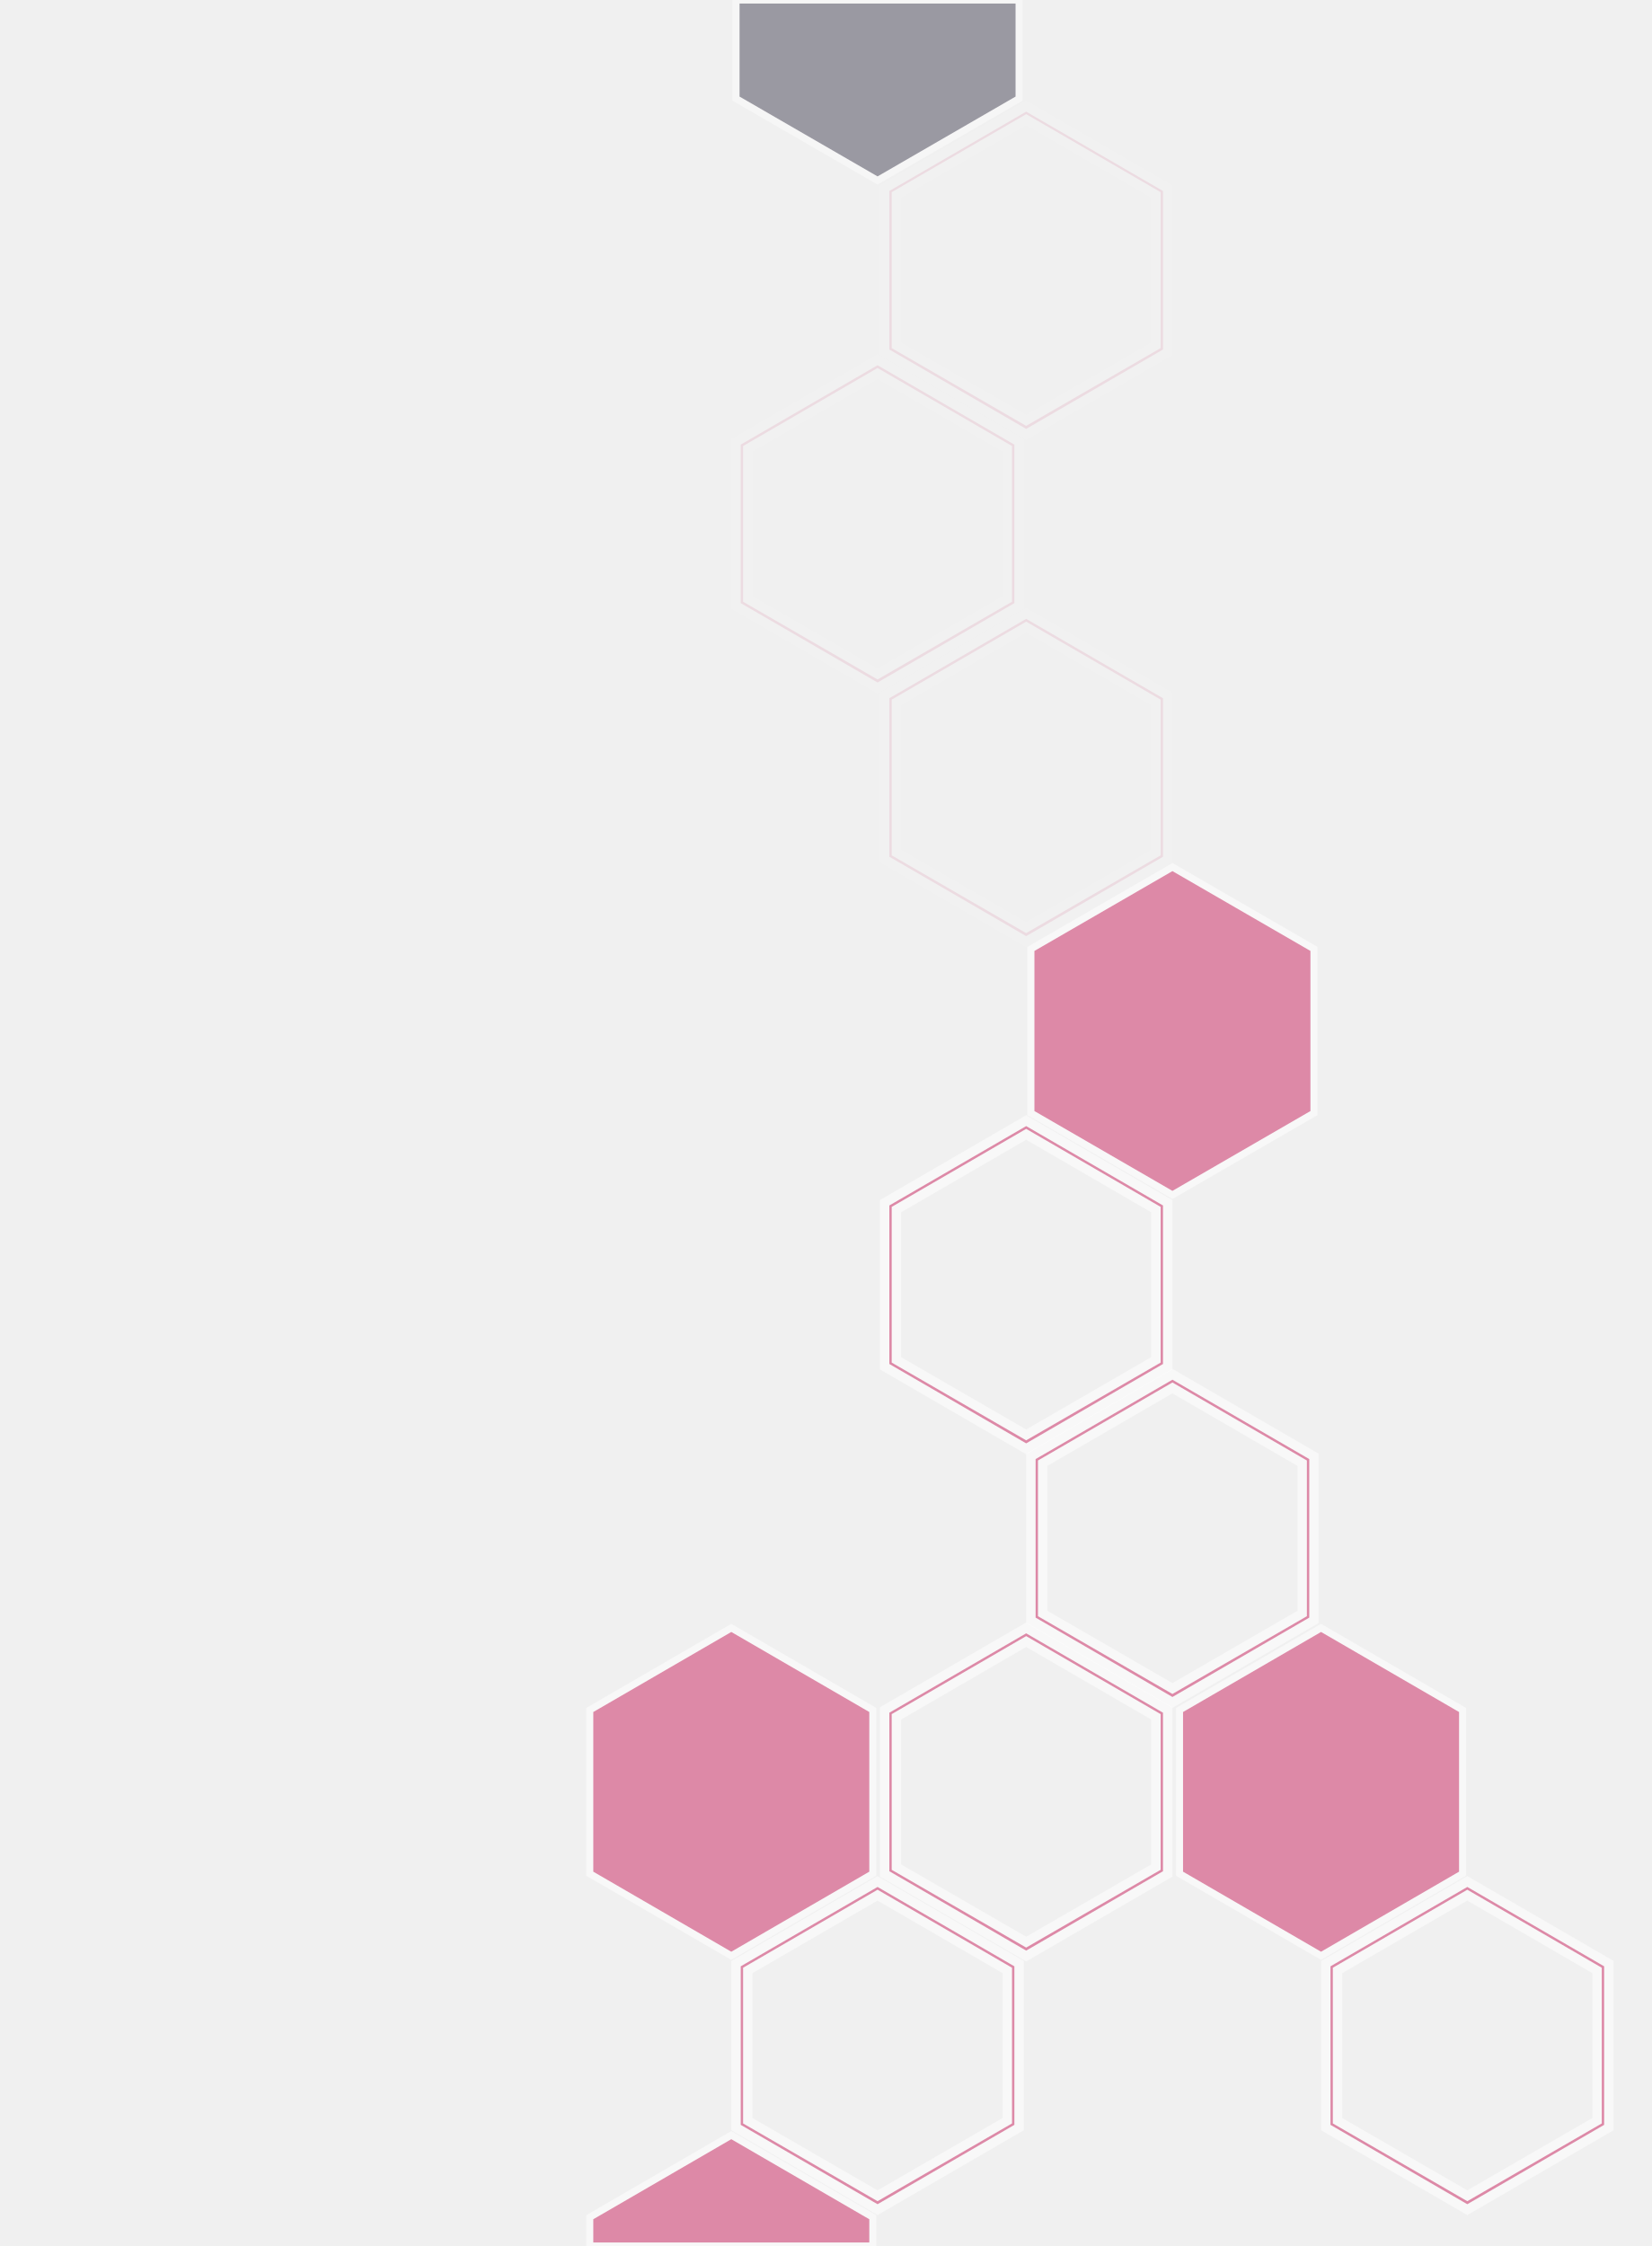
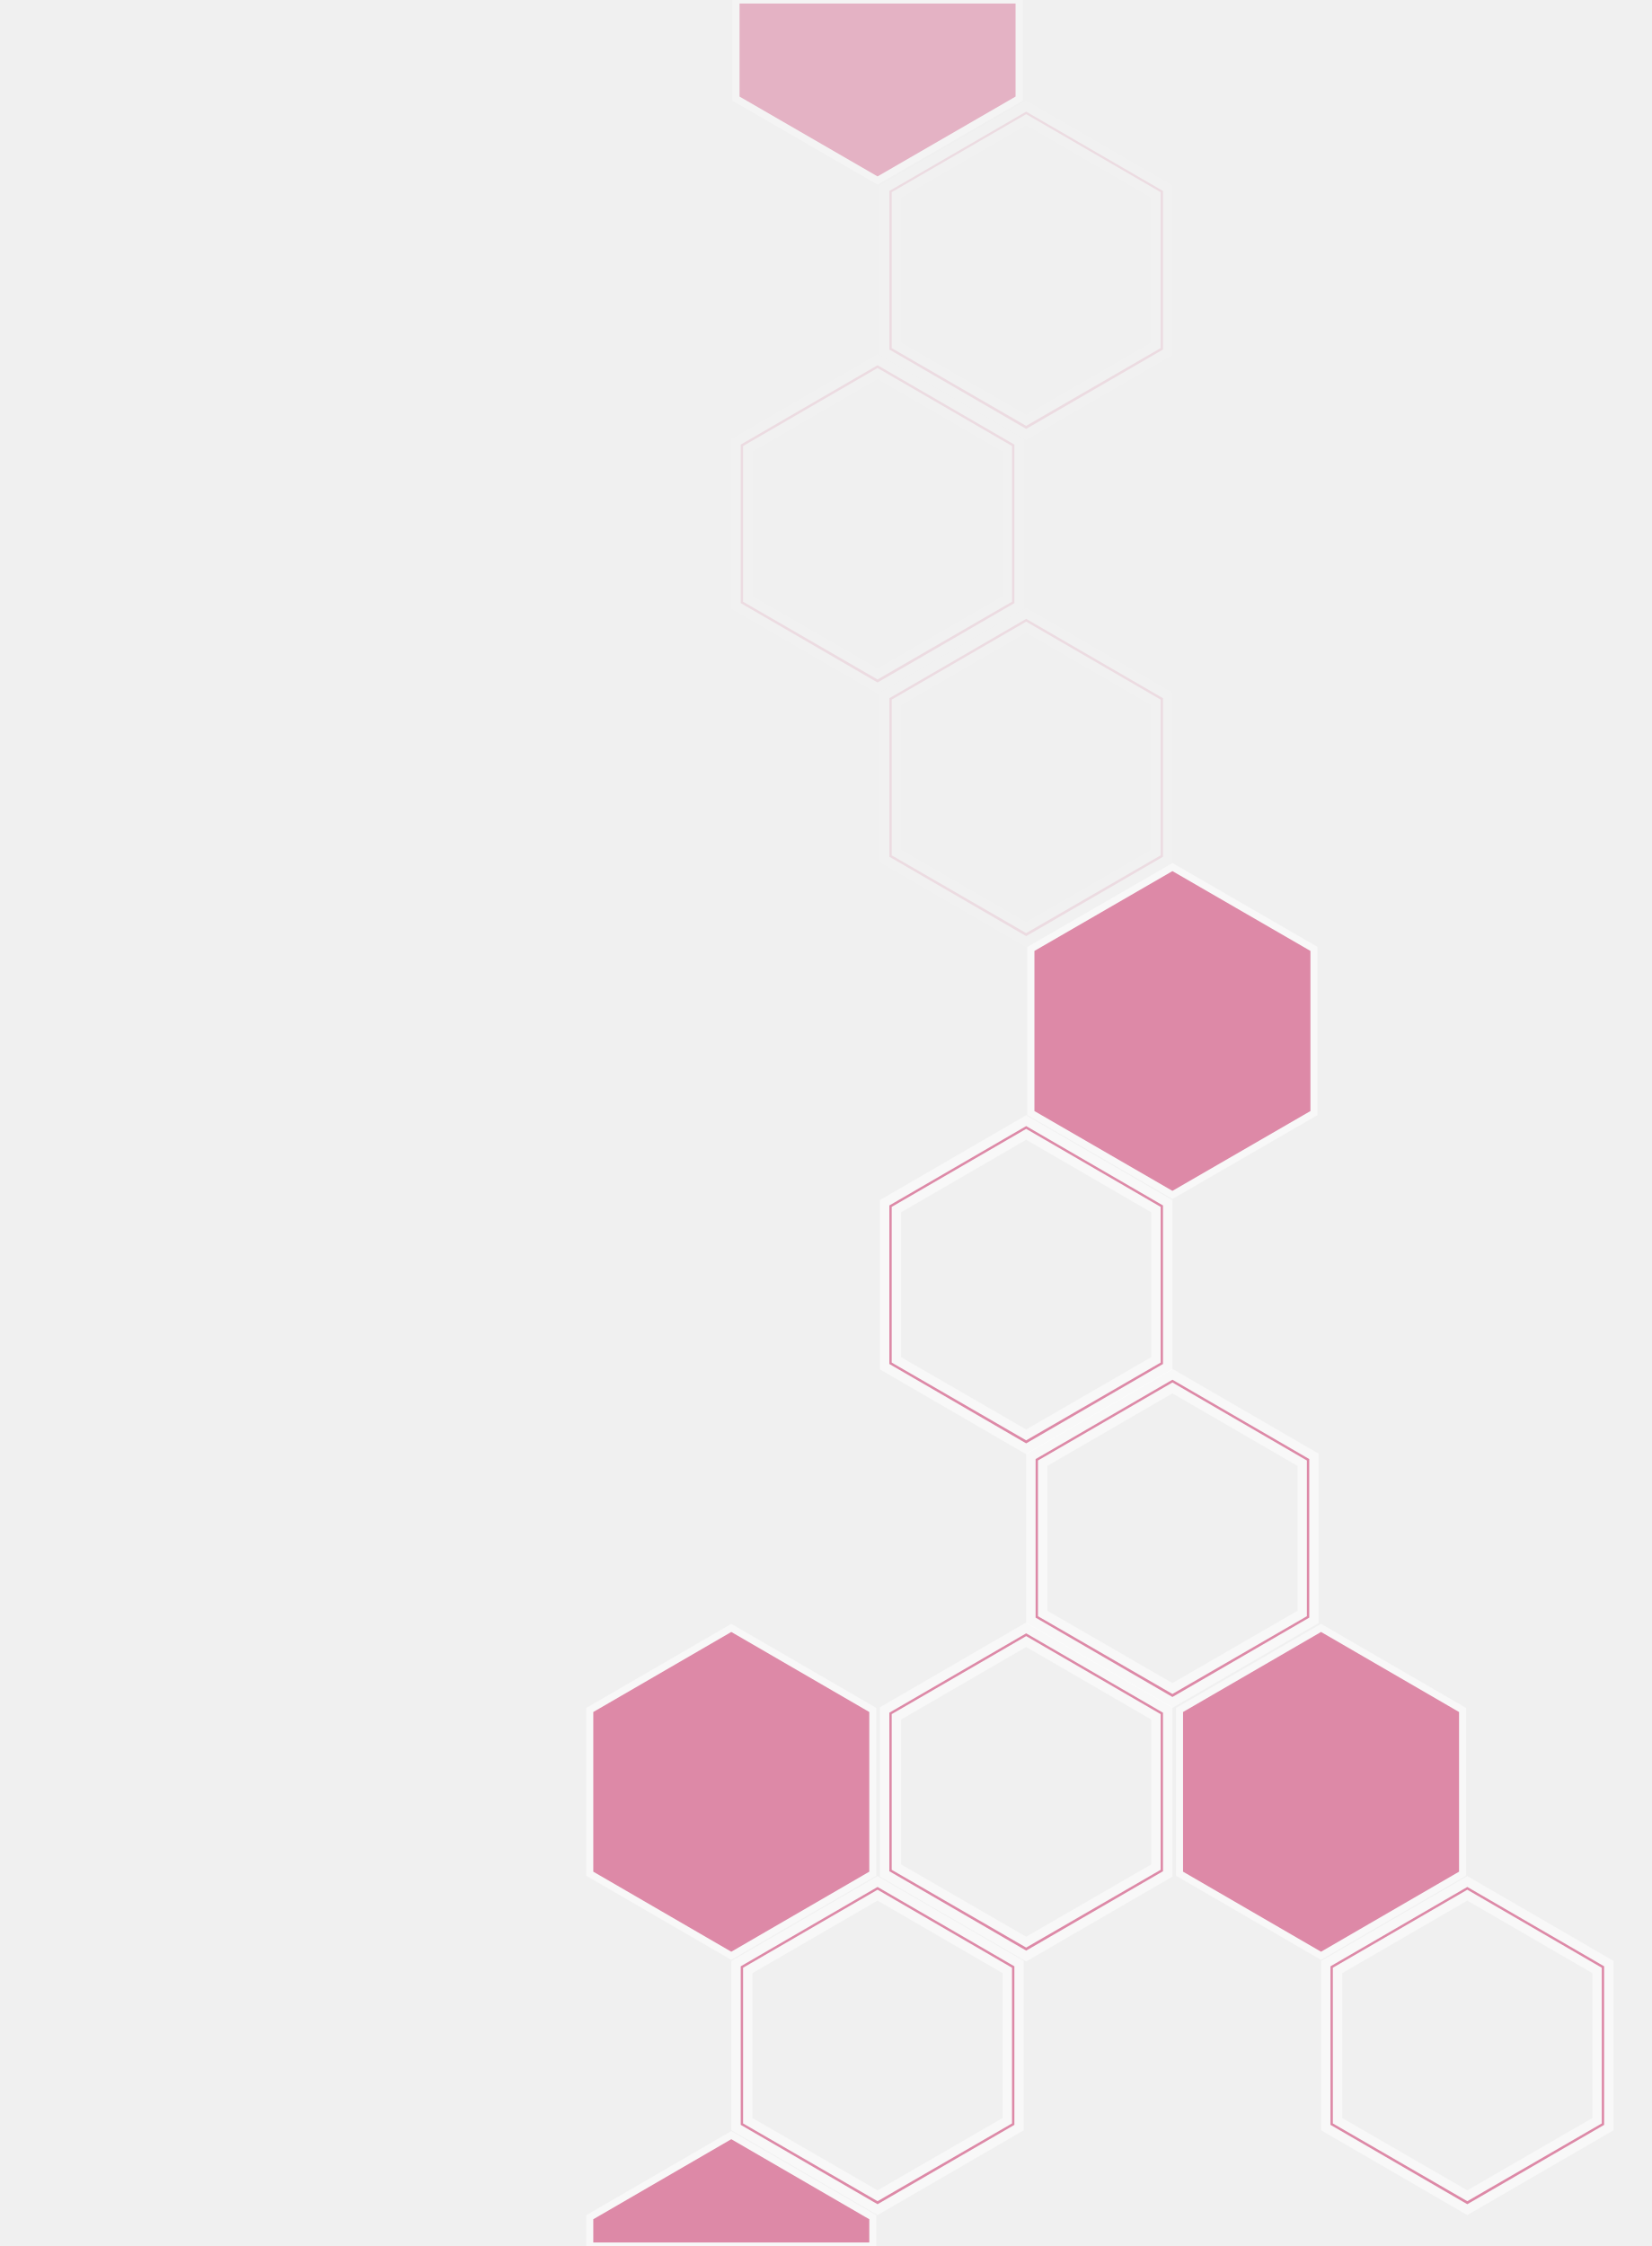
<svg xmlns="http://www.w3.org/2000/svg" version="1.1" id="Layer_1" x="0px" y="0px" viewBox="0 0 700 952" style="enable-background:new 0 0 700 952;" xml:space="preserve">
  <style type="text/css">
	.st0{opacity:0.1;}
	.st1{fill:#CA225E;stroke:#FFFFFF;stroke-width:4;}
	.st2{opacity:0.5;}
	.st3{fill:#CA225E;stroke:#FFFFFF;stroke-width:3;}
- 	.st4{fill:#1a162d; stroke:#FFFFFF;stroke-width:3; opacity: 40%;} /*top solid shape */
+ 	.st4{fill:#CA225E; stroke:#FFFFFF;stroke-width:3; opacity: 30%;} /*top solid shape */
</style>
  <g class="st0">
    <path class="st1" d="M435,45l-60,34.8v69.5l60,34.8l60-34.8V79.8L435,45z M490,146.4l-55,31.8l-55-31.8V82.6l55-31.9l55,31.9V146.4   z" />
  </g>
  <g class="st0">
    <path class="st1" d="M435,260l-60,34.8v69.5l60,34.8l60-34.8v-69.5L435,260z M490,361.4l-55,31.8l-55-31.8v-63.7l55-31.9l55,31.9   V361.4z" />
  </g>
  <g class="st2">
    <path class="st1" d="M435,475l-60,34.8v69.5l60,34.8l60-34.8v-69.5L435,475z M490,576.4l-55,31.8l-55-31.8v-63.7l55-31.9l55,31.9   V576.4z" />
  </g>
  <g class="st2">
    <path class="st1" d="M435,690l-60,34.8v69.5l60,34.8l60-34.8v-69.5L435,690z M490,791.4l-55,31.8l-55-31.8v-63.7l55-31.9l55,31.9   V791.4z" />
  </g>
  <g class="st2">
    <polygon class="st3" points="620,794.2 620,724.8 560,690 500,724.8 500,794.2 560,829  " />
  </g>
  <g class="st2">
    <polygon class="st3" points="370,794.2 370,724.8 310,690 250,724.8 250,794.2 310,829  " />
  </g>
  <g class="st0">
    <path class="st1" d="M372,152.5l-60,34.8v69.5l60,34.8l60-34.8v-69.5L372,152.5z M427,253.9l-55,31.8l-55-31.8v-63.7l55-31.9   l55,31.9V253.9z" />
  </g>
  <g class="st2">
    <polygon class="st3" points="557,471.8 557,402.2 497,367.5 437,402.2 437,471.8 497,506.5  " />
  </g>
  <g class="st2">
    <path class="st1" d="M497,582.5l-60,34.8v69.5l60,34.8l60-34.8v-69.5L497,582.5z M552,683.9l-55,31.8l-55-31.8v-63.7l55-31.9   l55,31.9V683.9z" />
  </g>
  <g class="st2">
    <path class="st1" d="M372,797.5l-60,34.8v69.5l60,34.8l60-34.8v-69.5L372,797.5z M427,898.9l-55,31.8l-55-31.8v-63.7l55-31.9   l55,31.9V898.9z" />
  </g>
  <g class="st2">
    <path class="st1" d="M622,797.5l-60,34.8v69.5l60,34.8l60-34.8v-69.5L622,797.5z M677,898.9l-55,31.8l-55-31.8v-63.7l55-31.9   l55,31.9V898.9z" />
  </g>
  <polygon class="st4" points="372,76.5 432,41.8 432,0 312,0 312,41.8 " />
  <g class="st2">
    <polygon class="st3" points="370,939.8 310,905 250,939.8 250,952 370,952  " />
  </g>
</svg>
